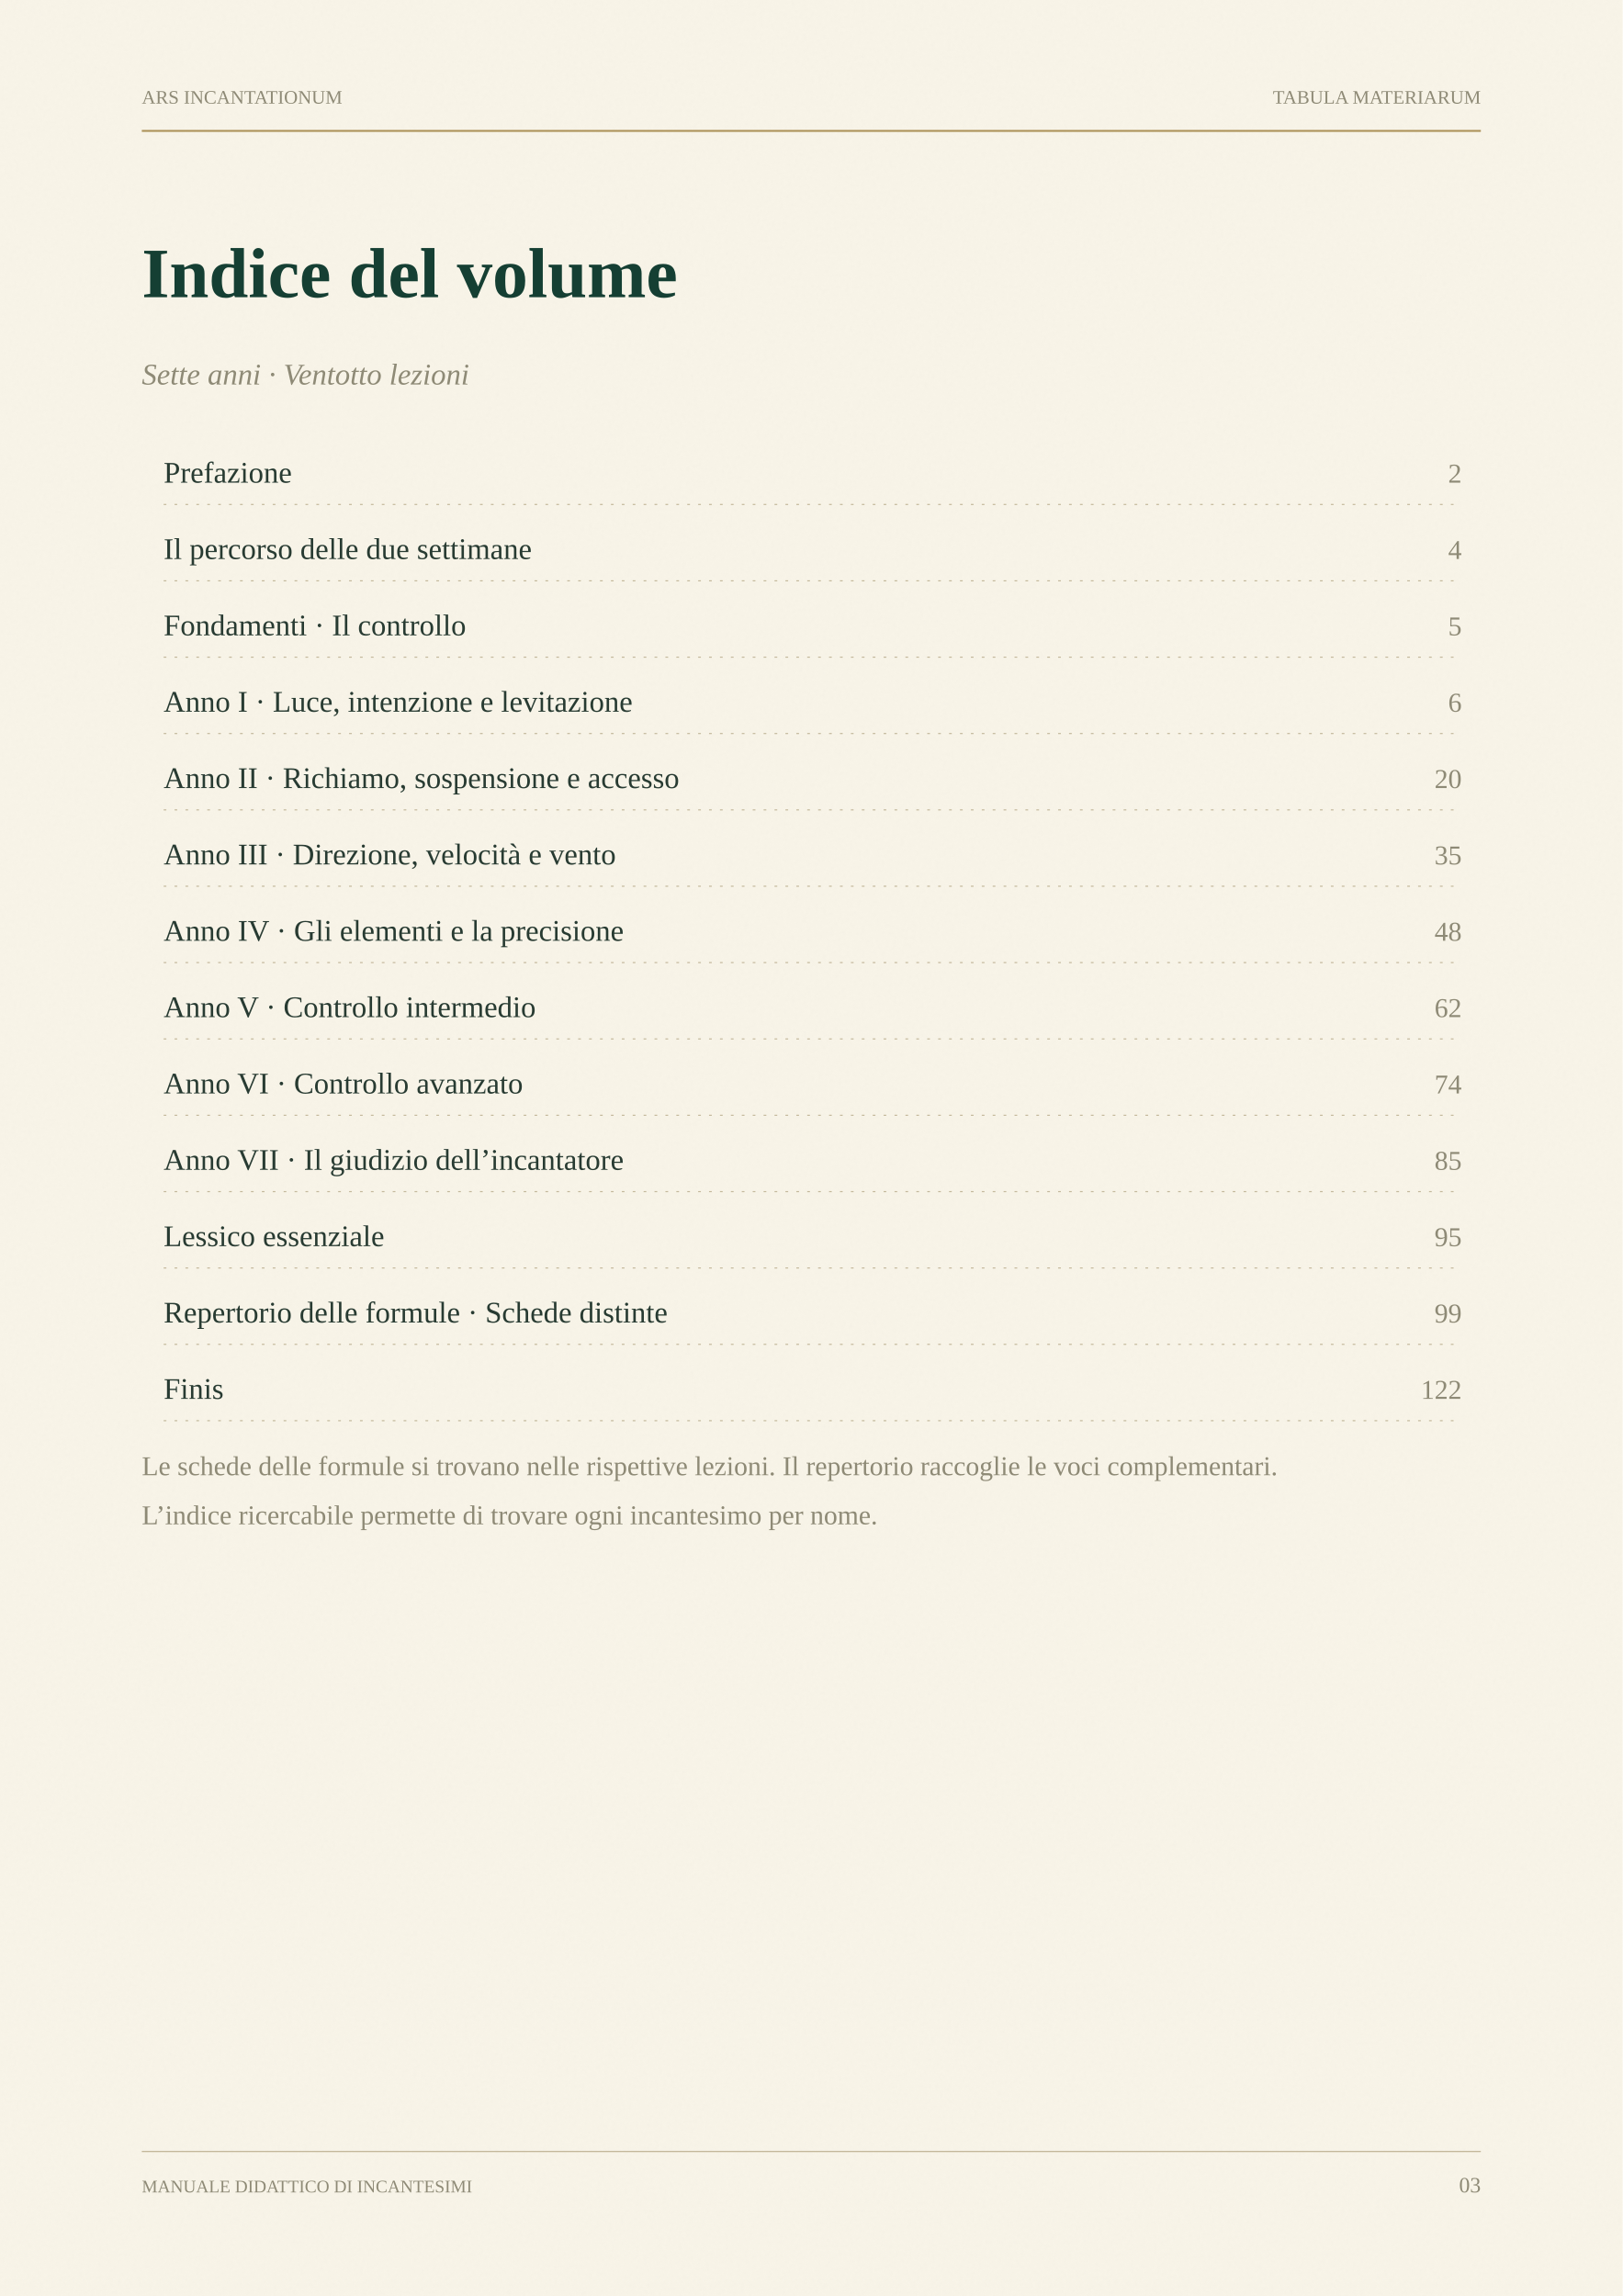
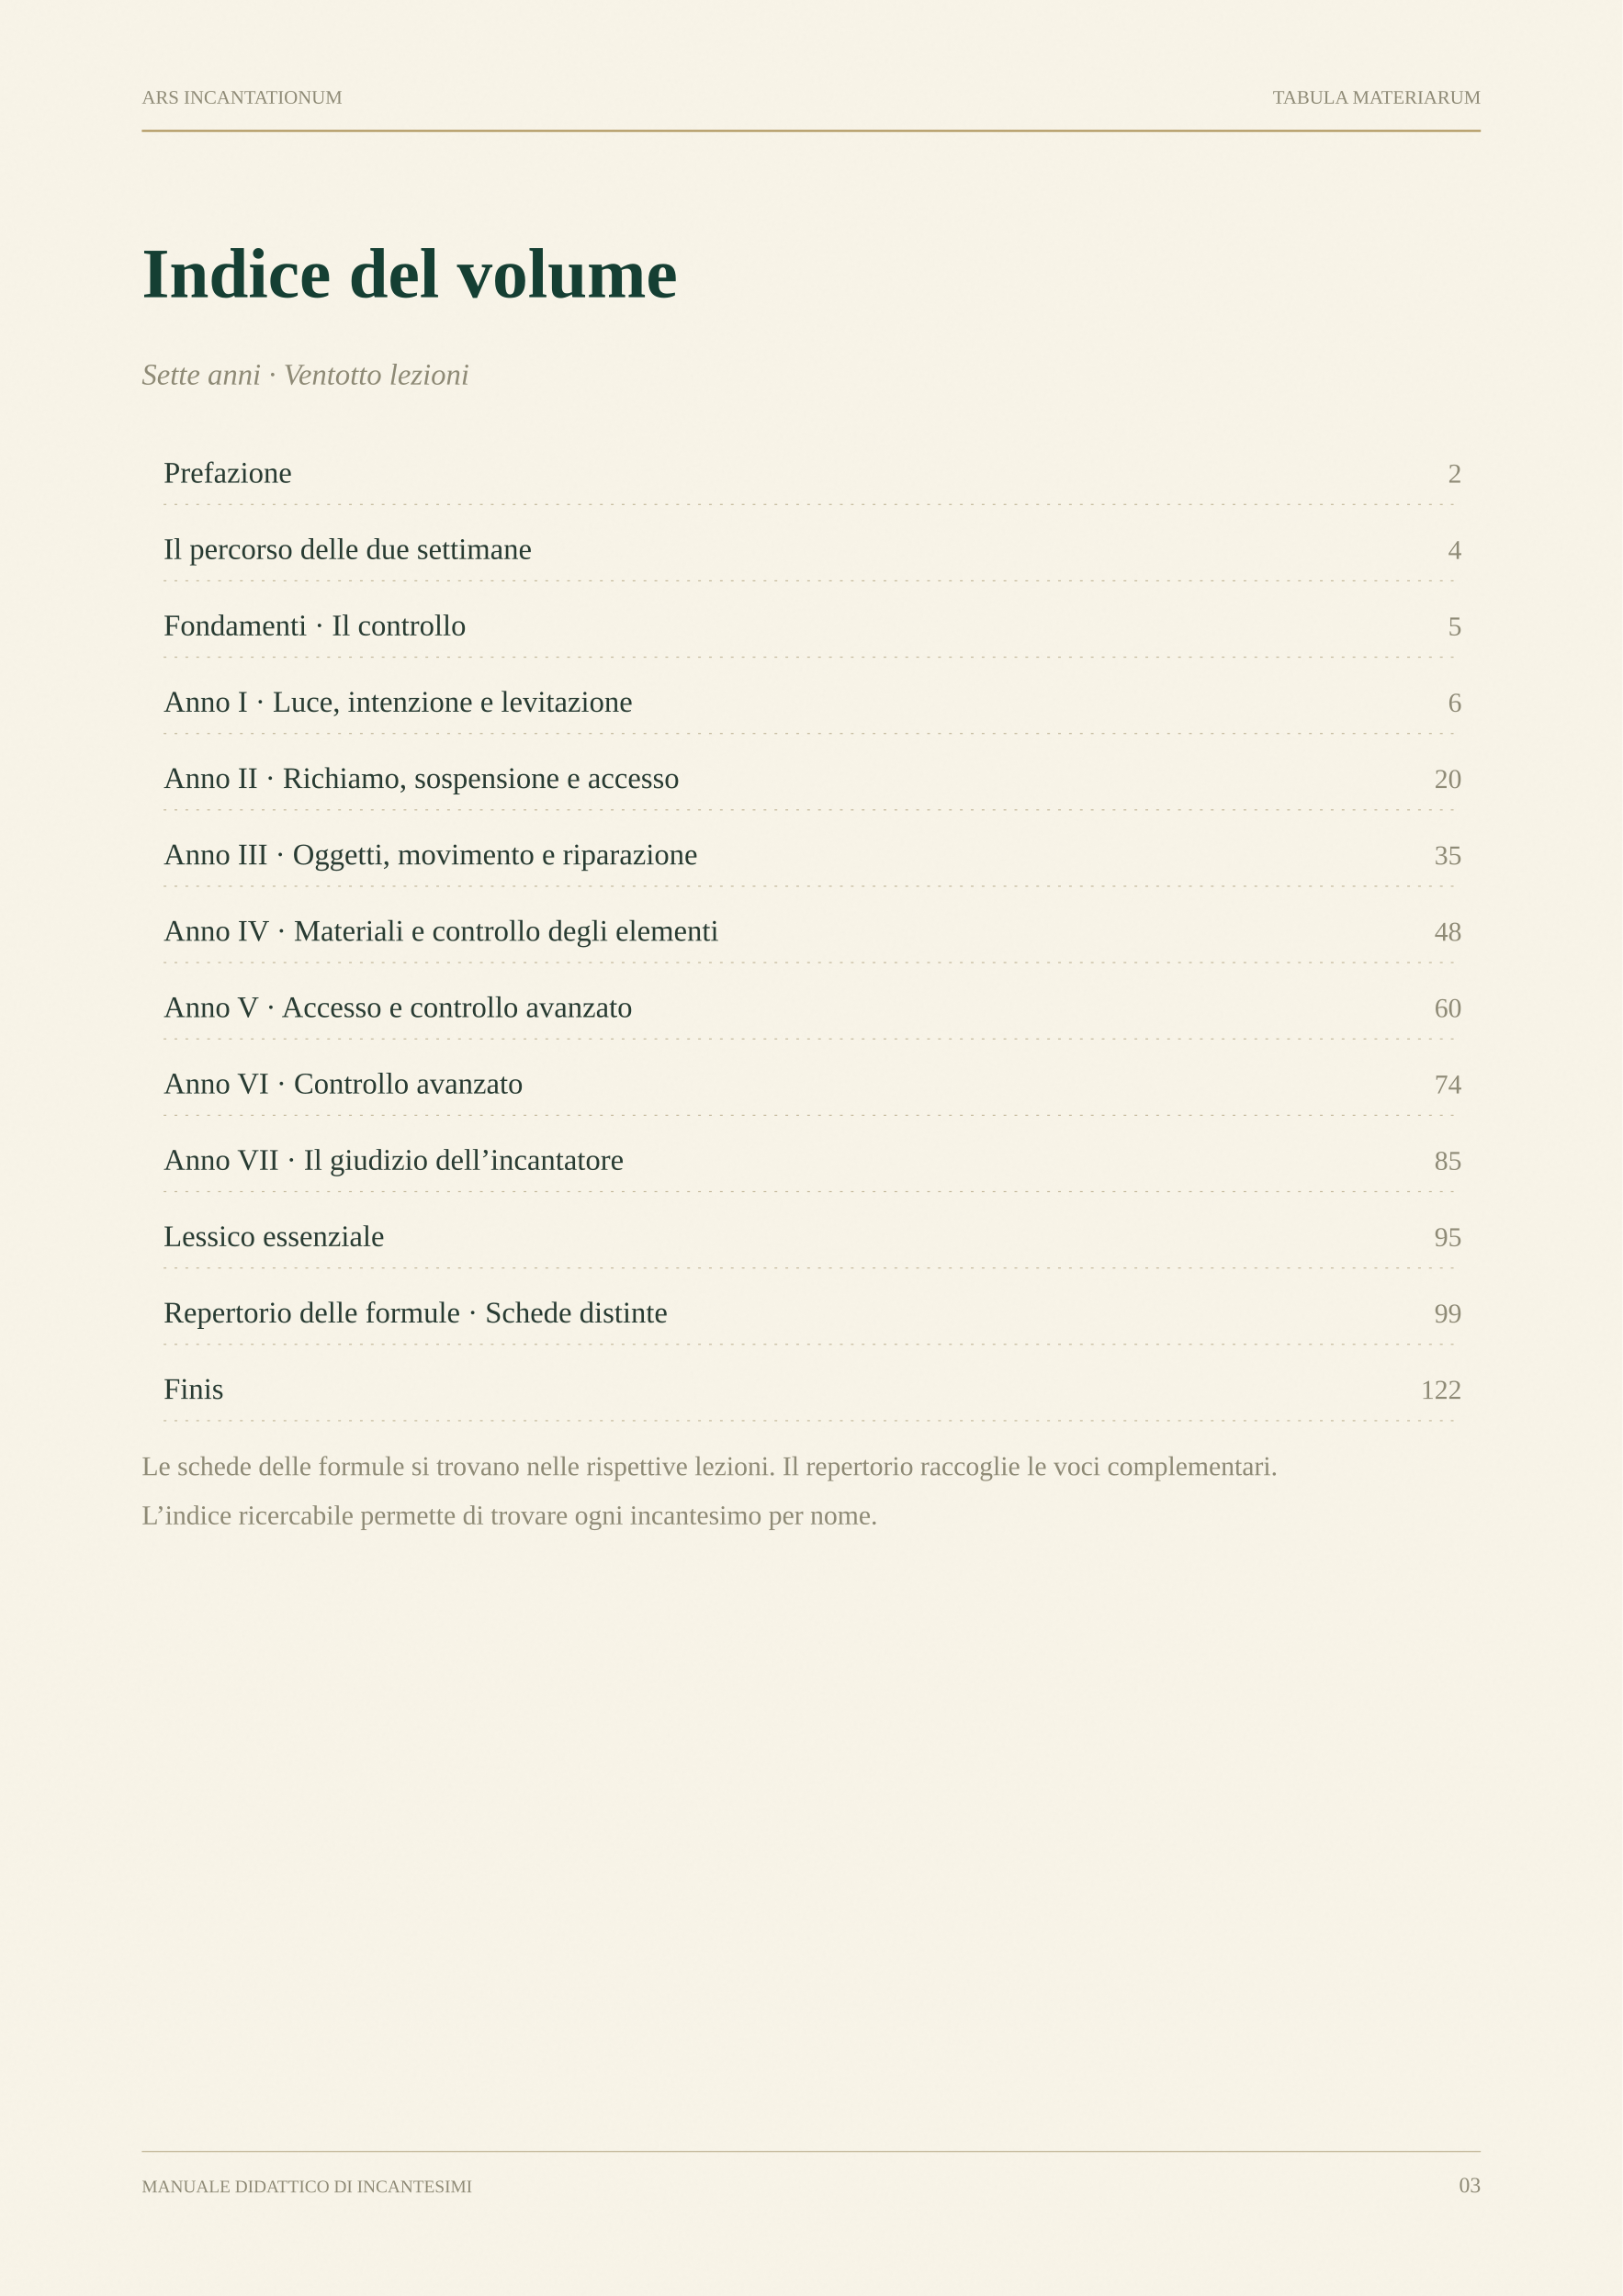
<svg xmlns="http://www.w3.org/2000/svg" width="595" height="842" viewBox="0 0 595 842">
  <defs>
    <filter id="grain">
      <feTurbulence type="fractalNoise" baseFrequency=".7" numOctaves="3" stitchTiles="stitch" />
      <feColorMatrix type="saturate" values="0" />
    </filter>
    <pattern id="paper" width="595" height="842" patternUnits="userSpaceOnUse">
      <rect width="595" height="842" filter="url(#grain)" opacity=".17" />
    </pattern>
    <linearGradient id="leather">
      <stop stop-color="#06271b" />
      <stop offset=".12" stop-color="#17583a" />
      <stop offset=".6" stop-color="#0c402a" />
      <stop offset="1" stop-color="#042015" />
    </linearGradient>
  </defs>
  <rect width="595" height="842" fill="#f8f4e8" />
  <rect width="595" height="842" fill="url(#paper)" opacity=".17" />
  <text x="52" y="38" font-family="Georgia, Times New Roman, serif" font-size="7" fill="#8e8a76">ARS INCANTATIONUM</text>
  <text x="543" y="38" font-family="Georgia, Times New Roman, serif" font-size="7" fill="#8e8a76" text-anchor="end">TABULA MATERIARUM</text>
  <path d="M52 48H543" stroke="#ac9258" stroke-width=".7" />
  <text x="52" y="109" font-family="Georgia, Times New Roman, serif" font-size="26" fill="#153f33" font-weight="bold">Indice del volume</text>
  <text x="52" y="141" font-family="Georgia, Times New Roman, serif" font-size="11" fill="#8e8a76" font-style="italic">Sette anni · Ventotto lezioni</text>
  <text x="60" y="177" font-family="Georgia, Times New Roman, serif" font-size="11" fill="#283b32">Prefazione</text>
  <text x="536" y="177" font-family="Georgia, Times New Roman, serif" font-size="10" fill="#8e8a76" text-anchor="end">2</text>
  <path d="M60 185H536" stroke="#c3b89b" stroke-dasharray="1 3" stroke-width=".4" />
  <text x="60" y="205" font-family="Georgia, Times New Roman, serif" font-size="11" fill="#283b32">Il percorso delle due settimane</text>
  <text x="536" y="205" font-family="Georgia, Times New Roman, serif" font-size="10" fill="#8e8a76" text-anchor="end">4</text>
  <path d="M60 213H536" stroke="#c3b89b" stroke-dasharray="1 3" stroke-width=".4" />
  <text x="60" y="233" font-family="Georgia, Times New Roman, serif" font-size="11" fill="#283b32">Fondamenti · Il controllo</text>
  <text x="536" y="233" font-family="Georgia, Times New Roman, serif" font-size="10" fill="#8e8a76" text-anchor="end">5</text>
  <path d="M60 241H536" stroke="#c3b89b" stroke-dasharray="1 3" stroke-width=".4" />
  <text x="60" y="261" font-family="Georgia, Times New Roman, serif" font-size="11" fill="#283b32">Anno I · Luce, intenzione e levitazione</text>
  <text x="536" y="261" font-family="Georgia, Times New Roman, serif" font-size="10" fill="#8e8a76" text-anchor="end">6</text>
  <path d="M60 269H536" stroke="#c3b89b" stroke-dasharray="1 3" stroke-width=".4" />
  <text x="60" y="289" font-family="Georgia, Times New Roman, serif" font-size="11" fill="#283b32">Anno II · Richiamo, sospensione e accesso</text>
  <text x="536" y="289" font-family="Georgia, Times New Roman, serif" font-size="10" fill="#8e8a76" text-anchor="end">20</text>
  <path d="M60 297H536" stroke="#c3b89b" stroke-dasharray="1 3" stroke-width=".4" />
-   <text x="60" y="317" font-family="Georgia, Times New Roman, serif" font-size="11" fill="#283b32">Anno III · Direzione, velocità e vento</text>
+   <text x="60" y="317" font-family="Georgia, Times New Roman, serif" font-size="11" fill="#283b32">Anno III · Oggetti, movimento e riparazione</text>
  <text x="536" y="317" font-family="Georgia, Times New Roman, serif" font-size="10" fill="#8e8a76" text-anchor="end">35</text>
  <path d="M60 325H536" stroke="#c3b89b" stroke-dasharray="1 3" stroke-width=".4" />
-   <text x="60" y="345" font-family="Georgia, Times New Roman, serif" font-size="11" fill="#283b32">Anno IV · Gli elementi e la precisione</text>
+   <text x="60" y="345" font-family="Georgia, Times New Roman, serif" font-size="11" fill="#283b32">Anno IV · Materiali e controllo degli elementi</text>
  <text x="536" y="345" font-family="Georgia, Times New Roman, serif" font-size="10" fill="#8e8a76" text-anchor="end">48</text>
  <path d="M60 353H536" stroke="#c3b89b" stroke-dasharray="1 3" stroke-width=".4" />
-   <text x="60" y="373" font-family="Georgia, Times New Roman, serif" font-size="11" fill="#283b32">Anno V · Controllo intermedio</text>
-   <text x="536" y="373" font-family="Georgia, Times New Roman, serif" font-size="10" fill="#8e8a76" text-anchor="end">62</text>
+   <text x="60" y="373" font-family="Georgia, Times New Roman, serif" font-size="11" fill="#283b32">Anno V · Accesso e controllo avanzato</text>
+   <text x="536" y="373" font-family="Georgia, Times New Roman, serif" font-size="10" fill="#8e8a76" text-anchor="end">60</text>
  <path d="M60 381H536" stroke="#c3b89b" stroke-dasharray="1 3" stroke-width=".4" />
  <text x="60" y="401" font-family="Georgia, Times New Roman, serif" font-size="11" fill="#283b32">Anno VI · Controllo avanzato</text>
  <text x="536" y="401" font-family="Georgia, Times New Roman, serif" font-size="10" fill="#8e8a76" text-anchor="end">74</text>
  <path d="M60 409H536" stroke="#c3b89b" stroke-dasharray="1 3" stroke-width=".4" />
  <text x="60" y="429" font-family="Georgia, Times New Roman, serif" font-size="11" fill="#283b32">Anno VII · Il giudizio dell’incantatore</text>
  <text x="536" y="429" font-family="Georgia, Times New Roman, serif" font-size="10" fill="#8e8a76" text-anchor="end">85</text>
  <path d="M60 437H536" stroke="#c3b89b" stroke-dasharray="1 3" stroke-width=".4" />
  <text x="60" y="457" font-family="Georgia, Times New Roman, serif" font-size="11" fill="#283b32">Lessico essenziale</text>
  <text x="536" y="457" font-family="Georgia, Times New Roman, serif" font-size="10" fill="#8e8a76" text-anchor="end">95</text>
  <path d="M60 465H536" stroke="#c3b89b" stroke-dasharray="1 3" stroke-width=".4" />
  <text x="60" y="485" font-family="Georgia, Times New Roman, serif" font-size="11" fill="#283b32">Repertorio delle formule · Schede distinte</text>
  <text x="536" y="485" font-family="Georgia, Times New Roman, serif" font-size="10" fill="#8e8a76" text-anchor="end">99</text>
  <path d="M60 493H536" stroke="#c3b89b" stroke-dasharray="1 3" stroke-width=".4" />
  <text x="60" y="513" font-family="Georgia, Times New Roman, serif" font-size="11" fill="#283b32">Finis</text>
  <text x="536" y="513" font-family="Georgia, Times New Roman, serif" font-size="10" fill="#8e8a76" text-anchor="end">122</text>
  <path d="M60 521H536" stroke="#c3b89b" stroke-dasharray="1 3" stroke-width=".4" />
  <text x="52" y="541" font-family="Georgia, Times New Roman, serif" font-size="10" fill="#8e8a76">Le schede delle formule si trovano nelle rispettive lezioni. Il repertorio raccoglie le voci complementari.</text>
  <text x="52" y="559" font-family="Georgia, Times New Roman, serif" font-size="10" fill="#8e8a76">L’indice ricercabile permette di trovare ogni incantesimo per nome.</text>
  <path d="M52 789H543" stroke="#c3b89b" stroke-width=".45" />
  <text x="52" y="804" font-family="Georgia, Times New Roman, serif" font-size="6.5" fill="#8e8a76">MANUALE DIDATTICO DI INCANTESIMI</text>
  <text x="543" y="804" font-family="Georgia, Times New Roman, serif" font-size="8" fill="#8e8a76" text-anchor="end">03</text>
</svg>
